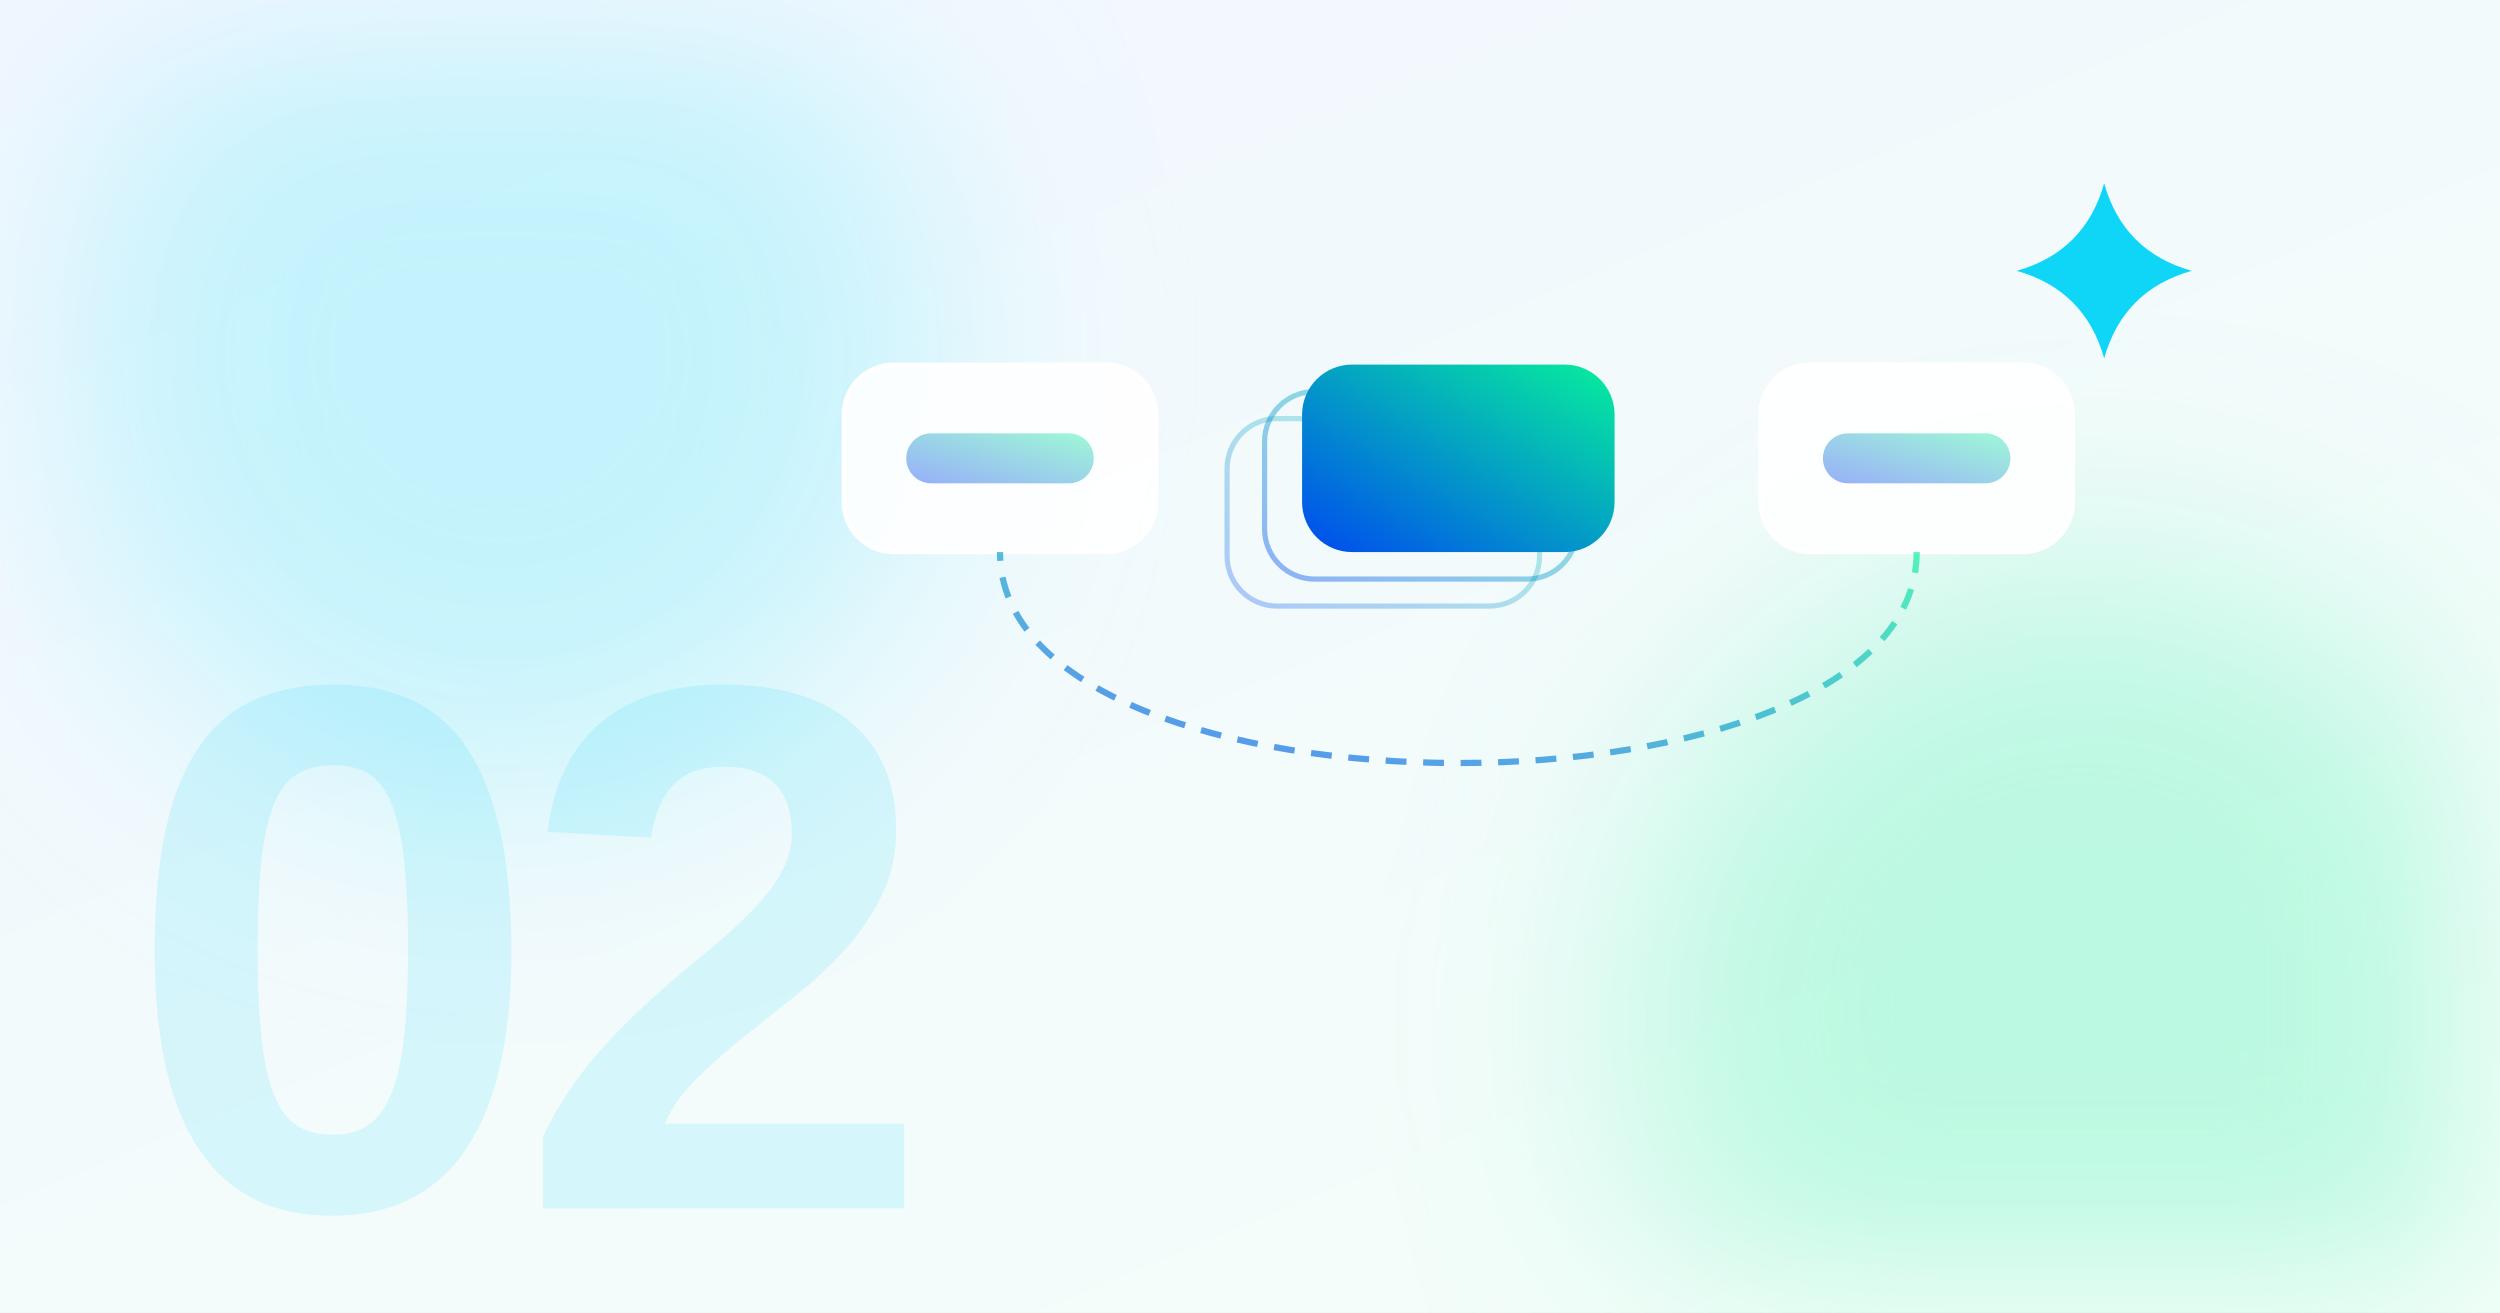
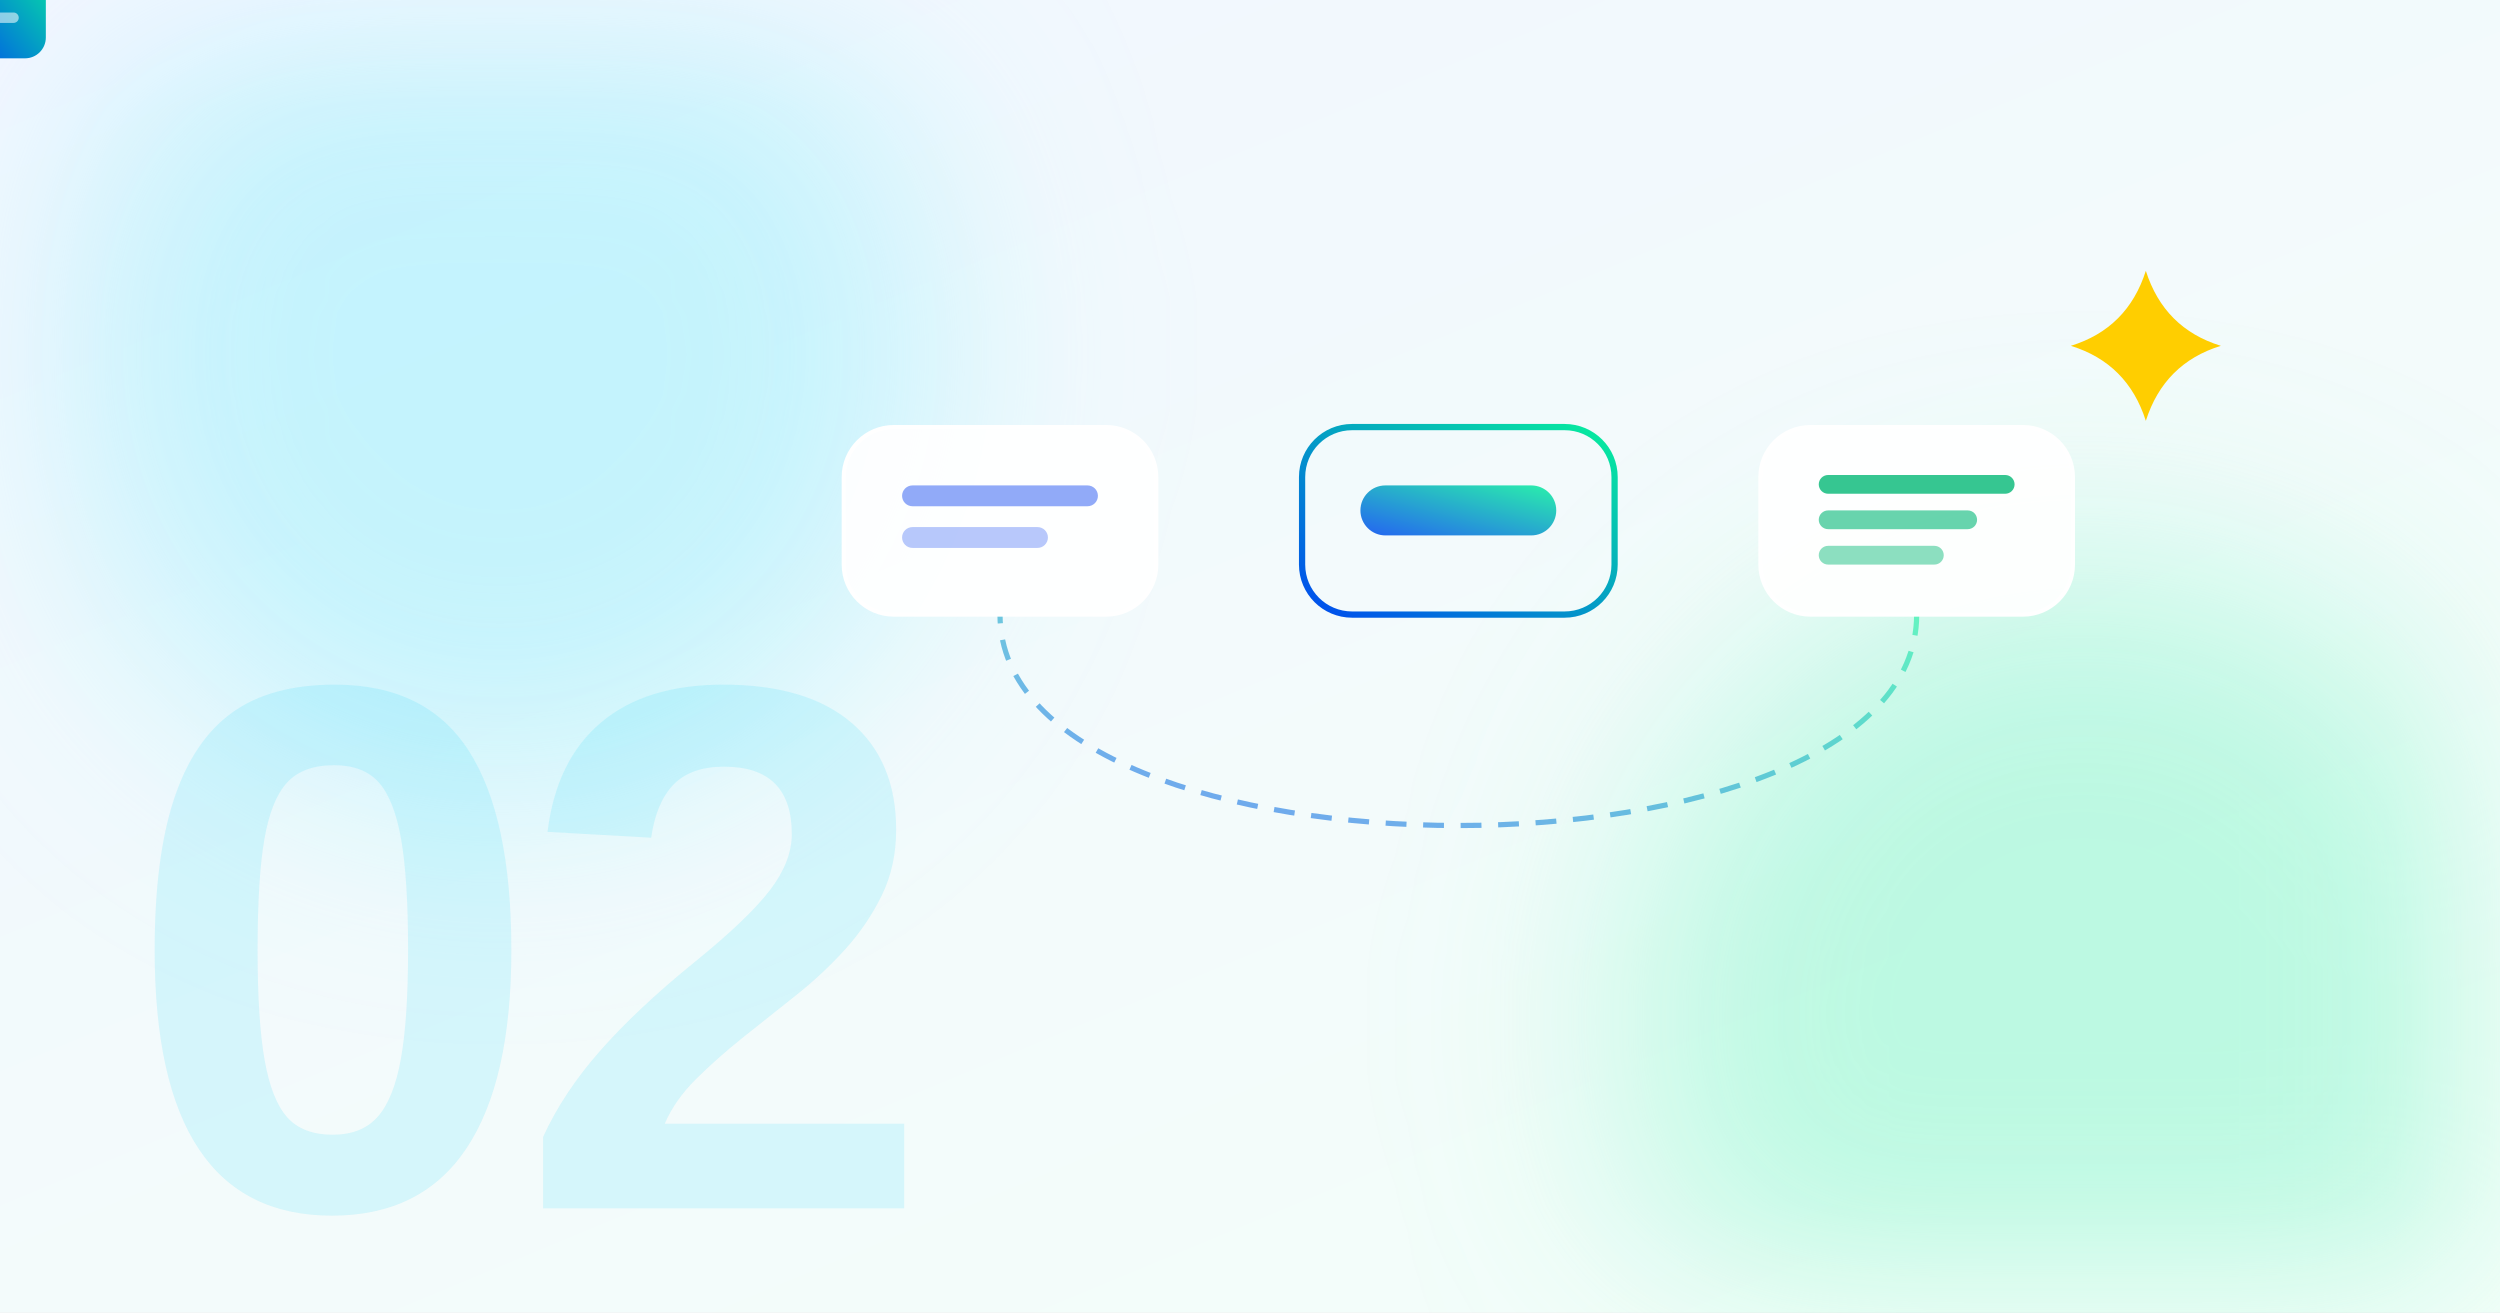
<svg xmlns="http://www.w3.org/2000/svg" viewBox="0 0 1200 630" font-family="Arial, Helvetica, sans-serif">
  <defs>
    <linearGradient id="bg" x1="0" y1="0" x2="0.8" y2="1">
      <stop offset="0" stop-color="#F2F6FF" />
      <stop offset="1" stop-color="#F3FEF9" />
    </linearGradient>
    <linearGradient id="brand" x1="0" y1="1" x2="1" y2="0">
      <stop offset="0" stop-color="#004aef" />
      <stop offset="1" stop-color="#07ef9c" />
    </linearGradient>
-     <linearGradient id="brandSoft" x1="0" y1="1" x2="1" y2="0">
-       <stop offset="0" stop-color="#7E9BF7" />
-       <stop offset="1" stop-color="#86F7CC" />
-     </linearGradient>
    <filter id="soft" x="-60%" y="-60%" width="220%" height="220%">
      <feGaussianBlur stdDeviation="55" />
    </filter>
    <style>
+       /* 12s loop: a page rides the pipeline — queue, fetch, parse — and the
+          links it yields cycle back to the queue. */
+       .doc {
+         offset-path: path('M 480 250 L 700 250 L 920 250 C 920 430, 480 430, 480 250');
+         offset-rotate: 0deg;
+         animation: ride 12s ease-in-out infinite;
+       }
+       @keyframes ride {
+         0%, 8% { offset-distance: 0%; }
+         24% { offset-distance: 18%; }
+         34% { offset-distance: 18%; }
+         50% { offset-distance: 36%; }
+         60% { offset-distance: 36%; }
+         96%, 100% { offset-distance: 100%; }
+       }
+       .s1 { animation: st1 12s ease-in-out infinite; transform-box: fill-box; transform-origin: center; }
+       .s2 { animation: st2 12s ease-in-out infinite; transform-box: fill-box; transform-origin: center; }
+       .s3 { animation: st3 12s ease-in-out infinite; transform-box: fill-box; transform-origin: center; }
+       @keyframes st1 { 0%, 4% { transform: scale(1); } 8% { transform: scale(1.06); } 14%, 100% { transform: scale(1); } }
+       @keyframes st2 { 0%, 26% { transform: scale(1); } 30% { transform: scale(1.06); } 36%, 100% { transform: scale(1); } }
+       @keyframes st3 { 0%, 52% { transform: scale(1); } 56% { transform: scale(1.06); } 62%, 100% { transform: scale(1); } }
+       .ret { stroke-dasharray: 10 8; animation: retmarch 4s linear infinite; }
+       @keyframes retmarch { to { stroke-dashoffset: -72; } }
      .drift1 { animation: d1 18s ease-in-out infinite alternate; }
      .drift2 { animation: d2 24s ease-in-out infinite alternate; }
      @keyframes d1 { to { transform: translate(22px, -16px); } }
      @keyframes d2 { to { transform: translate(-18px, 14px); } }
-       .float { animation: fl 12s ease-in-out infinite alternate; }
-       @keyframes fl { to { transform: translateY(-12px); } }
-       .spin { animation: sp 60s linear infinite; }
-       @keyframes sp { to { transform: rotate(360deg); } }
-       .sparkle { animation: sk 6s ease-in-out infinite alternate; }
+       .sparkle { animation: sk 6s ease-in-out infinite alternate; transform-box: fill-box; transform-origin: center; }
      @keyframes sk { from { transform: scale(0.94); } to { transform: scale(1.08); } }
      @media (prefers-reduced-motion: reduce) { * { animation: none !important; } }
- </style>
+     </style>
  </defs>
  <rect width="1200" height="630" fill="url(#bg)" />
  <circle class="drift1" cx="240" cy="170" r="210" fill="#9FEFFC" fill-opacity="0.55" filter="url(#soft)" />
  <circle class="drift2" cx="1000" cy="490" r="220" fill="#86F7CC" fill-opacity="0.5" filter="url(#soft)" />
-   <rect x="405" y="175" width="150" height="90" rx="24" fill="#FFFFFF" fill-opacity="0.9" stroke="#FFFFFF" stroke-width="2" />
-   <rect x="435" y="208" width="90" height="24" rx="12" fill="url(#brandSoft)" fill-opacity="0.8" />
-   <rect x="589" y="200.92" width="150" height="90" rx="24" fill="none" stroke="url(#brand)" stroke-opacity="0.29" stroke-width="2.5" />
-   <rect x="607" y="187.96" width="150" height="90" rx="24" fill="none" stroke="url(#brand)" stroke-opacity="0.42" stroke-width="2.5" />
-   <rect x="625" y="175" width="150" height="90" rx="24" fill="url(#brand)" />
-   <rect x="845" y="175" width="150" height="90" rx="24" fill="#FFFFFF" fill-opacity="0.9" stroke="#FFFFFF" stroke-width="2" />
-   <rect x="875" y="208" width="90" height="24" rx="12" fill="url(#brandSoft)" fill-opacity="0.8" />
-   <line x1="555" y1="220" x2="625" y2="220" stroke="url(#brand)" stroke-opacity="0.7" stroke-width="3" />
-   <line x1="775" y1="220" x2="845" y2="220" stroke="url(#brand)" stroke-opacity="0.7" stroke-width="3" />
-   <path d="M 920 265 C 920 400, 480 400, 480 265" fill="none" stroke="url(#brand)" stroke-opacity="0.65" stroke-width="3" stroke-dasharray="10 8" />
-   <g class="sparkle" style="transform-origin:1010px 130px">
-     <path d="M 1010 88 Q 1019.24 120.76 1052 130 Q 1019.24 139.24 1010 172 Q 1000.76 139.24 968 130 Q 1000.76 120.76 1010 88 Z" fill="#0fd6f7" />
+   <line x1="555" y1="250" x2="625" y2="250" stroke="url(#brand)" stroke-opacity="0.6" stroke-width="3" />
+   <line x1="775" y1="250" x2="845" y2="250" stroke="url(#brand)" stroke-opacity="0.6" stroke-width="3" />
+   <path class="ret" d="M 920 295 C 920 430, 480 430, 480 295" fill="none" stroke="url(#brand)" stroke-opacity="0.55" stroke-width="2.5" />
+   <g class="s1">
+     <rect x="405" y="205" width="150" height="90" rx="24" fill="#FFFFFF" fill-opacity="0.94" stroke="#FFFFFF" stroke-width="2" />
+     <rect x="433" y="233" width="94" height="10" rx="5" fill="#7E9BF7" fill-opacity="0.85" />
+     <rect x="433" y="253" width="70" height="10" rx="5" fill="#7E9BF7" fill-opacity="0.55" />
+   </g>
+   <g class="s2">
+     <rect x="625" y="205" width="150" height="90" rx="24" fill="none" stroke="url(#brand)" stroke-width="3" />
+     <rect x="653" y="233" width="94" height="24" rx="12" fill="url(#brand)" fill-opacity="0.85" />
+   </g>
+   <g class="s3">
+     <rect x="845" y="205" width="150" height="90" rx="24" fill="#FFFFFF" fill-opacity="0.94" stroke="#FFFFFF" stroke-width="2" />
+     <rect x="873" y="228" width="94" height="9" rx="4.5" fill="#04B876" fill-opacity="0.8" />
+     <rect x="873" y="245" width="76" height="9" rx="4.5" fill="#04B876" fill-opacity="0.6" />
+     <rect x="873" y="262" width="60" height="9" rx="4.5" fill="#04B876" fill-opacity="0.45" />
+   </g>
+   <g class="doc">
+     <rect x="-22" y="-28" width="44" height="56" rx="10" fill="url(#brand)" />
+     <rect x="-12" y="-16" width="24" height="5" rx="2.5" fill="#FFFFFF" fill-opacity="0.9" />
+     <rect x="-12" y="-5" width="18" height="5" rx="2.5" fill="#FFFFFF" fill-opacity="0.7" />
+     <rect x="-12" y="6" width="21" height="5" rx="2.5" fill="#FFFFFF" fill-opacity="0.55" />
+   </g>
+   <g class="sparkle">
+     <path d="M 1030 130 Q 1038.8 157.6 1066 166 Q 1038.8 174.4 1030 202 Q 1021.2 174.4 994 166 Q 1021.2 157.6 1030 130 Z" fill="#ffce00" />
  </g>
  <text x="60" y="580" font-size="360" font-weight="700" fill="#0fd6f7" fill-opacity="0.13" letter-spacing="-12">02</text>
</svg>
